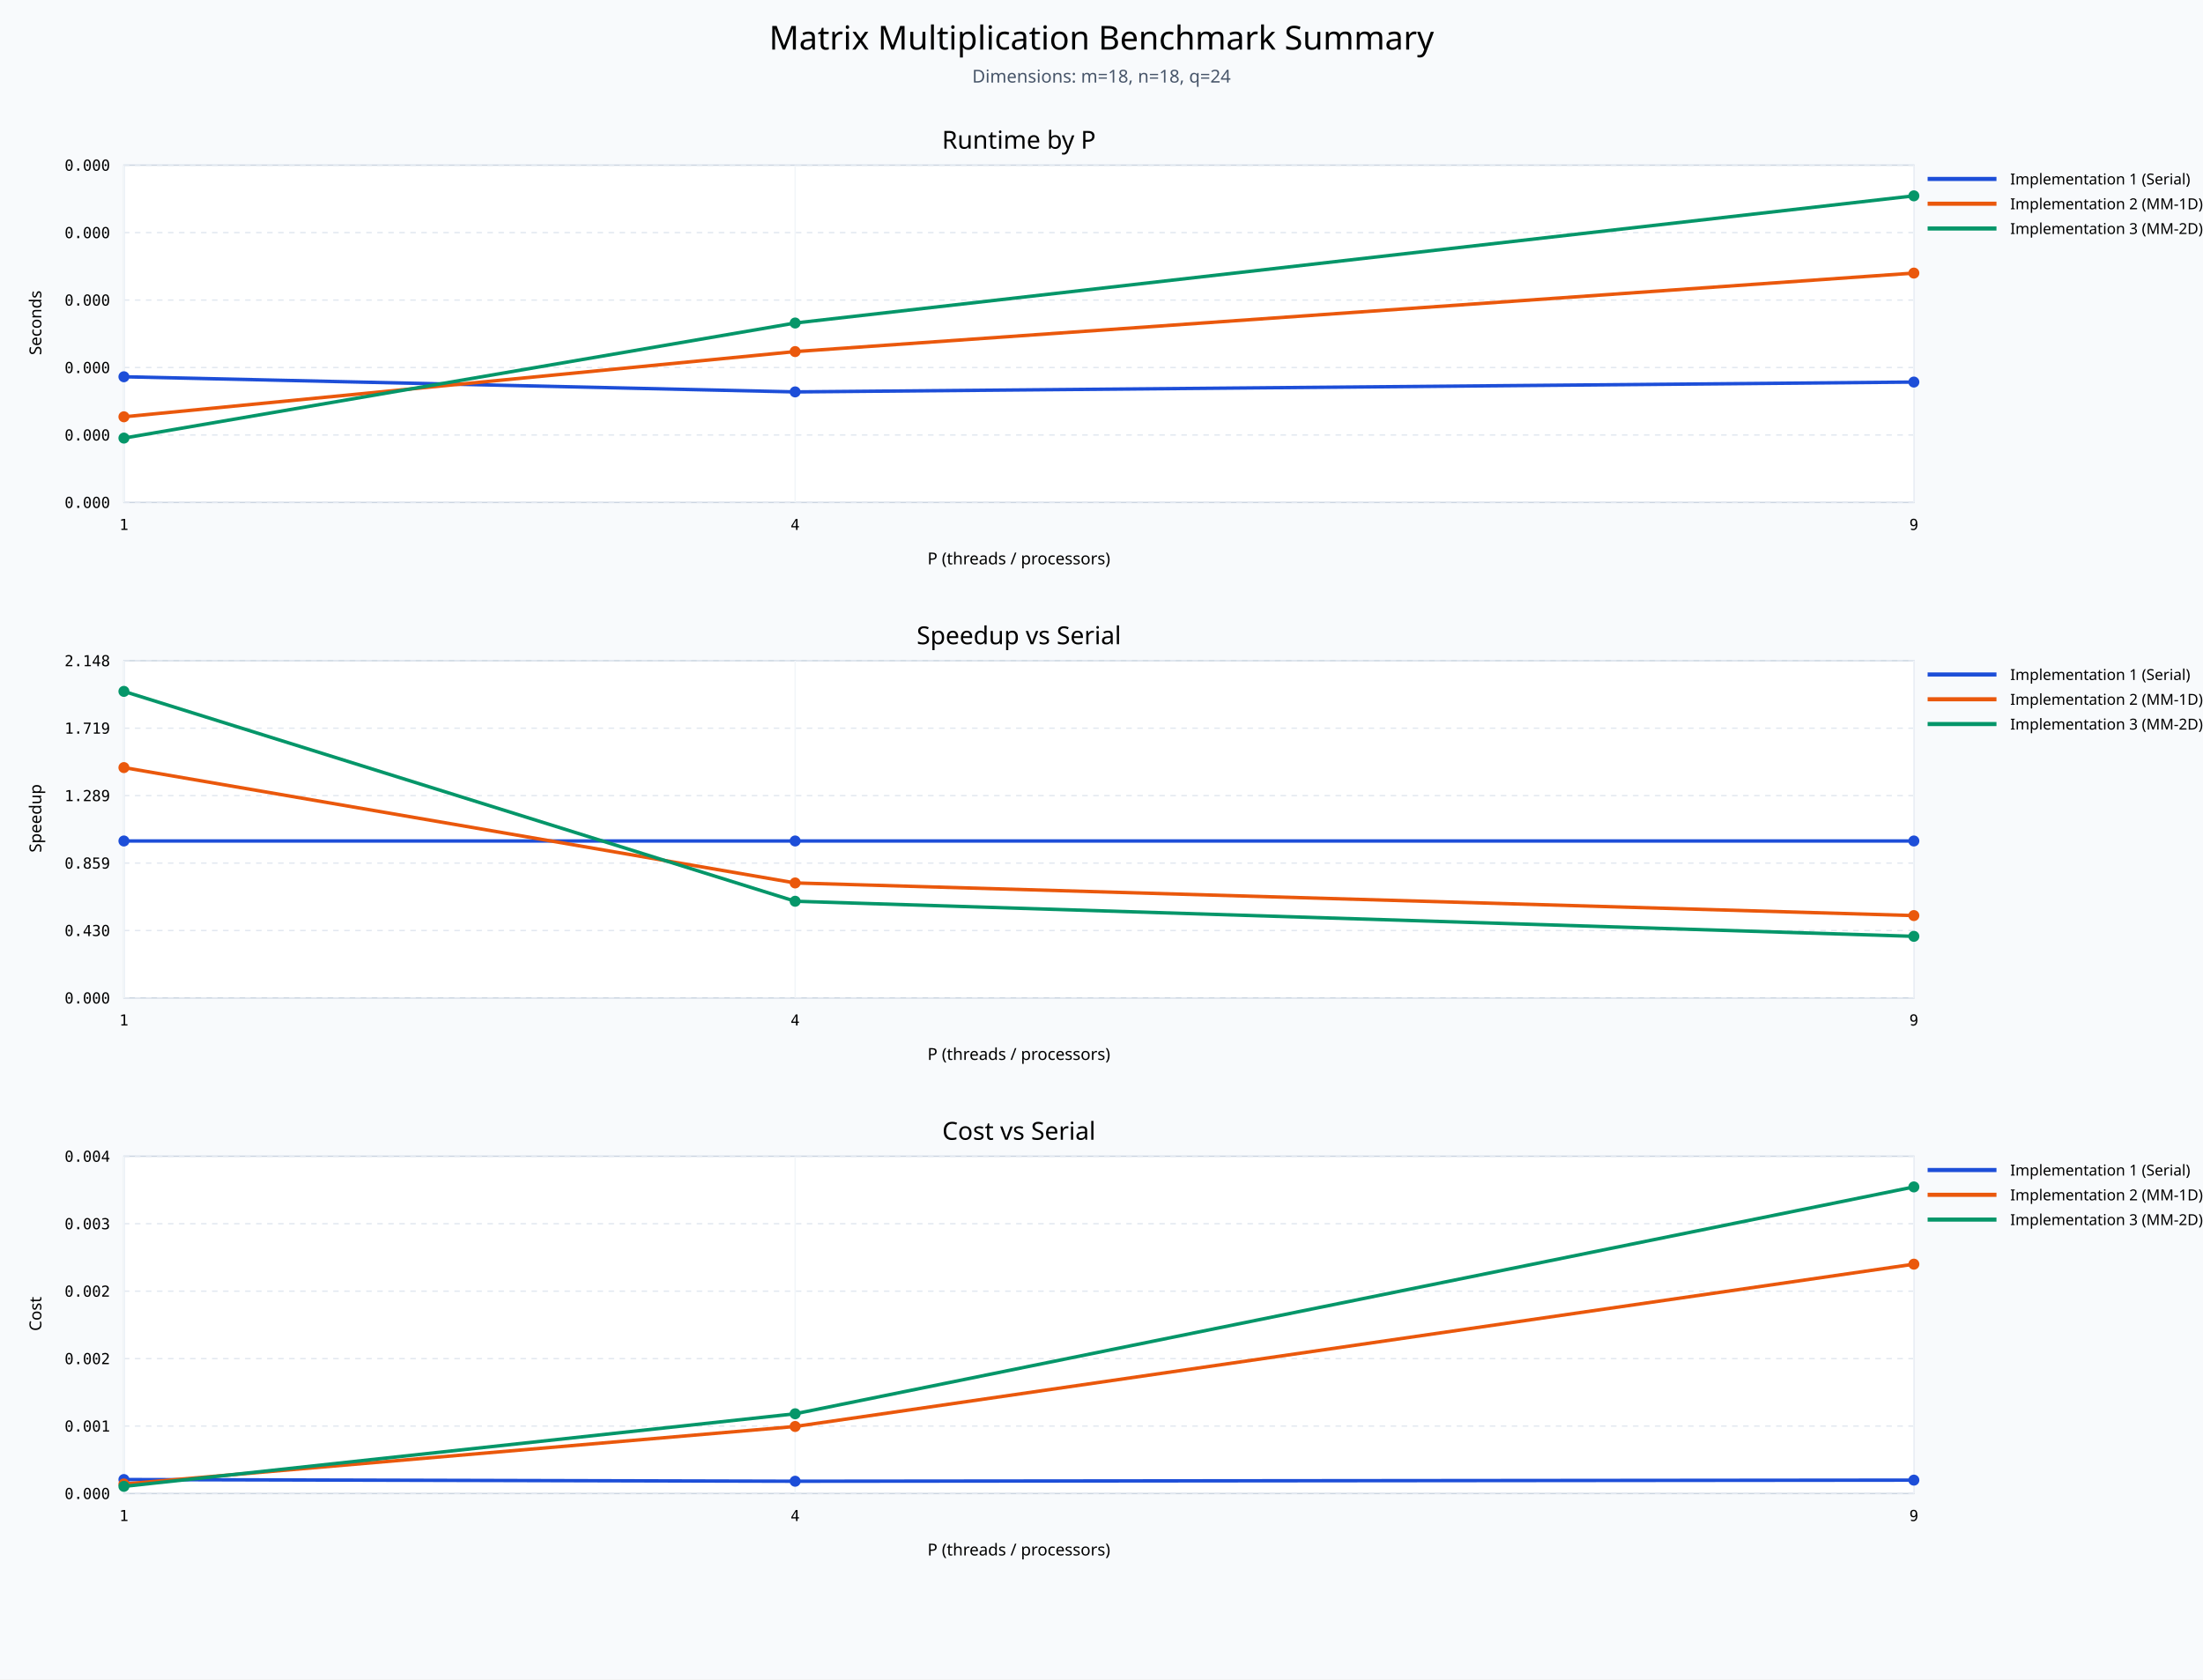
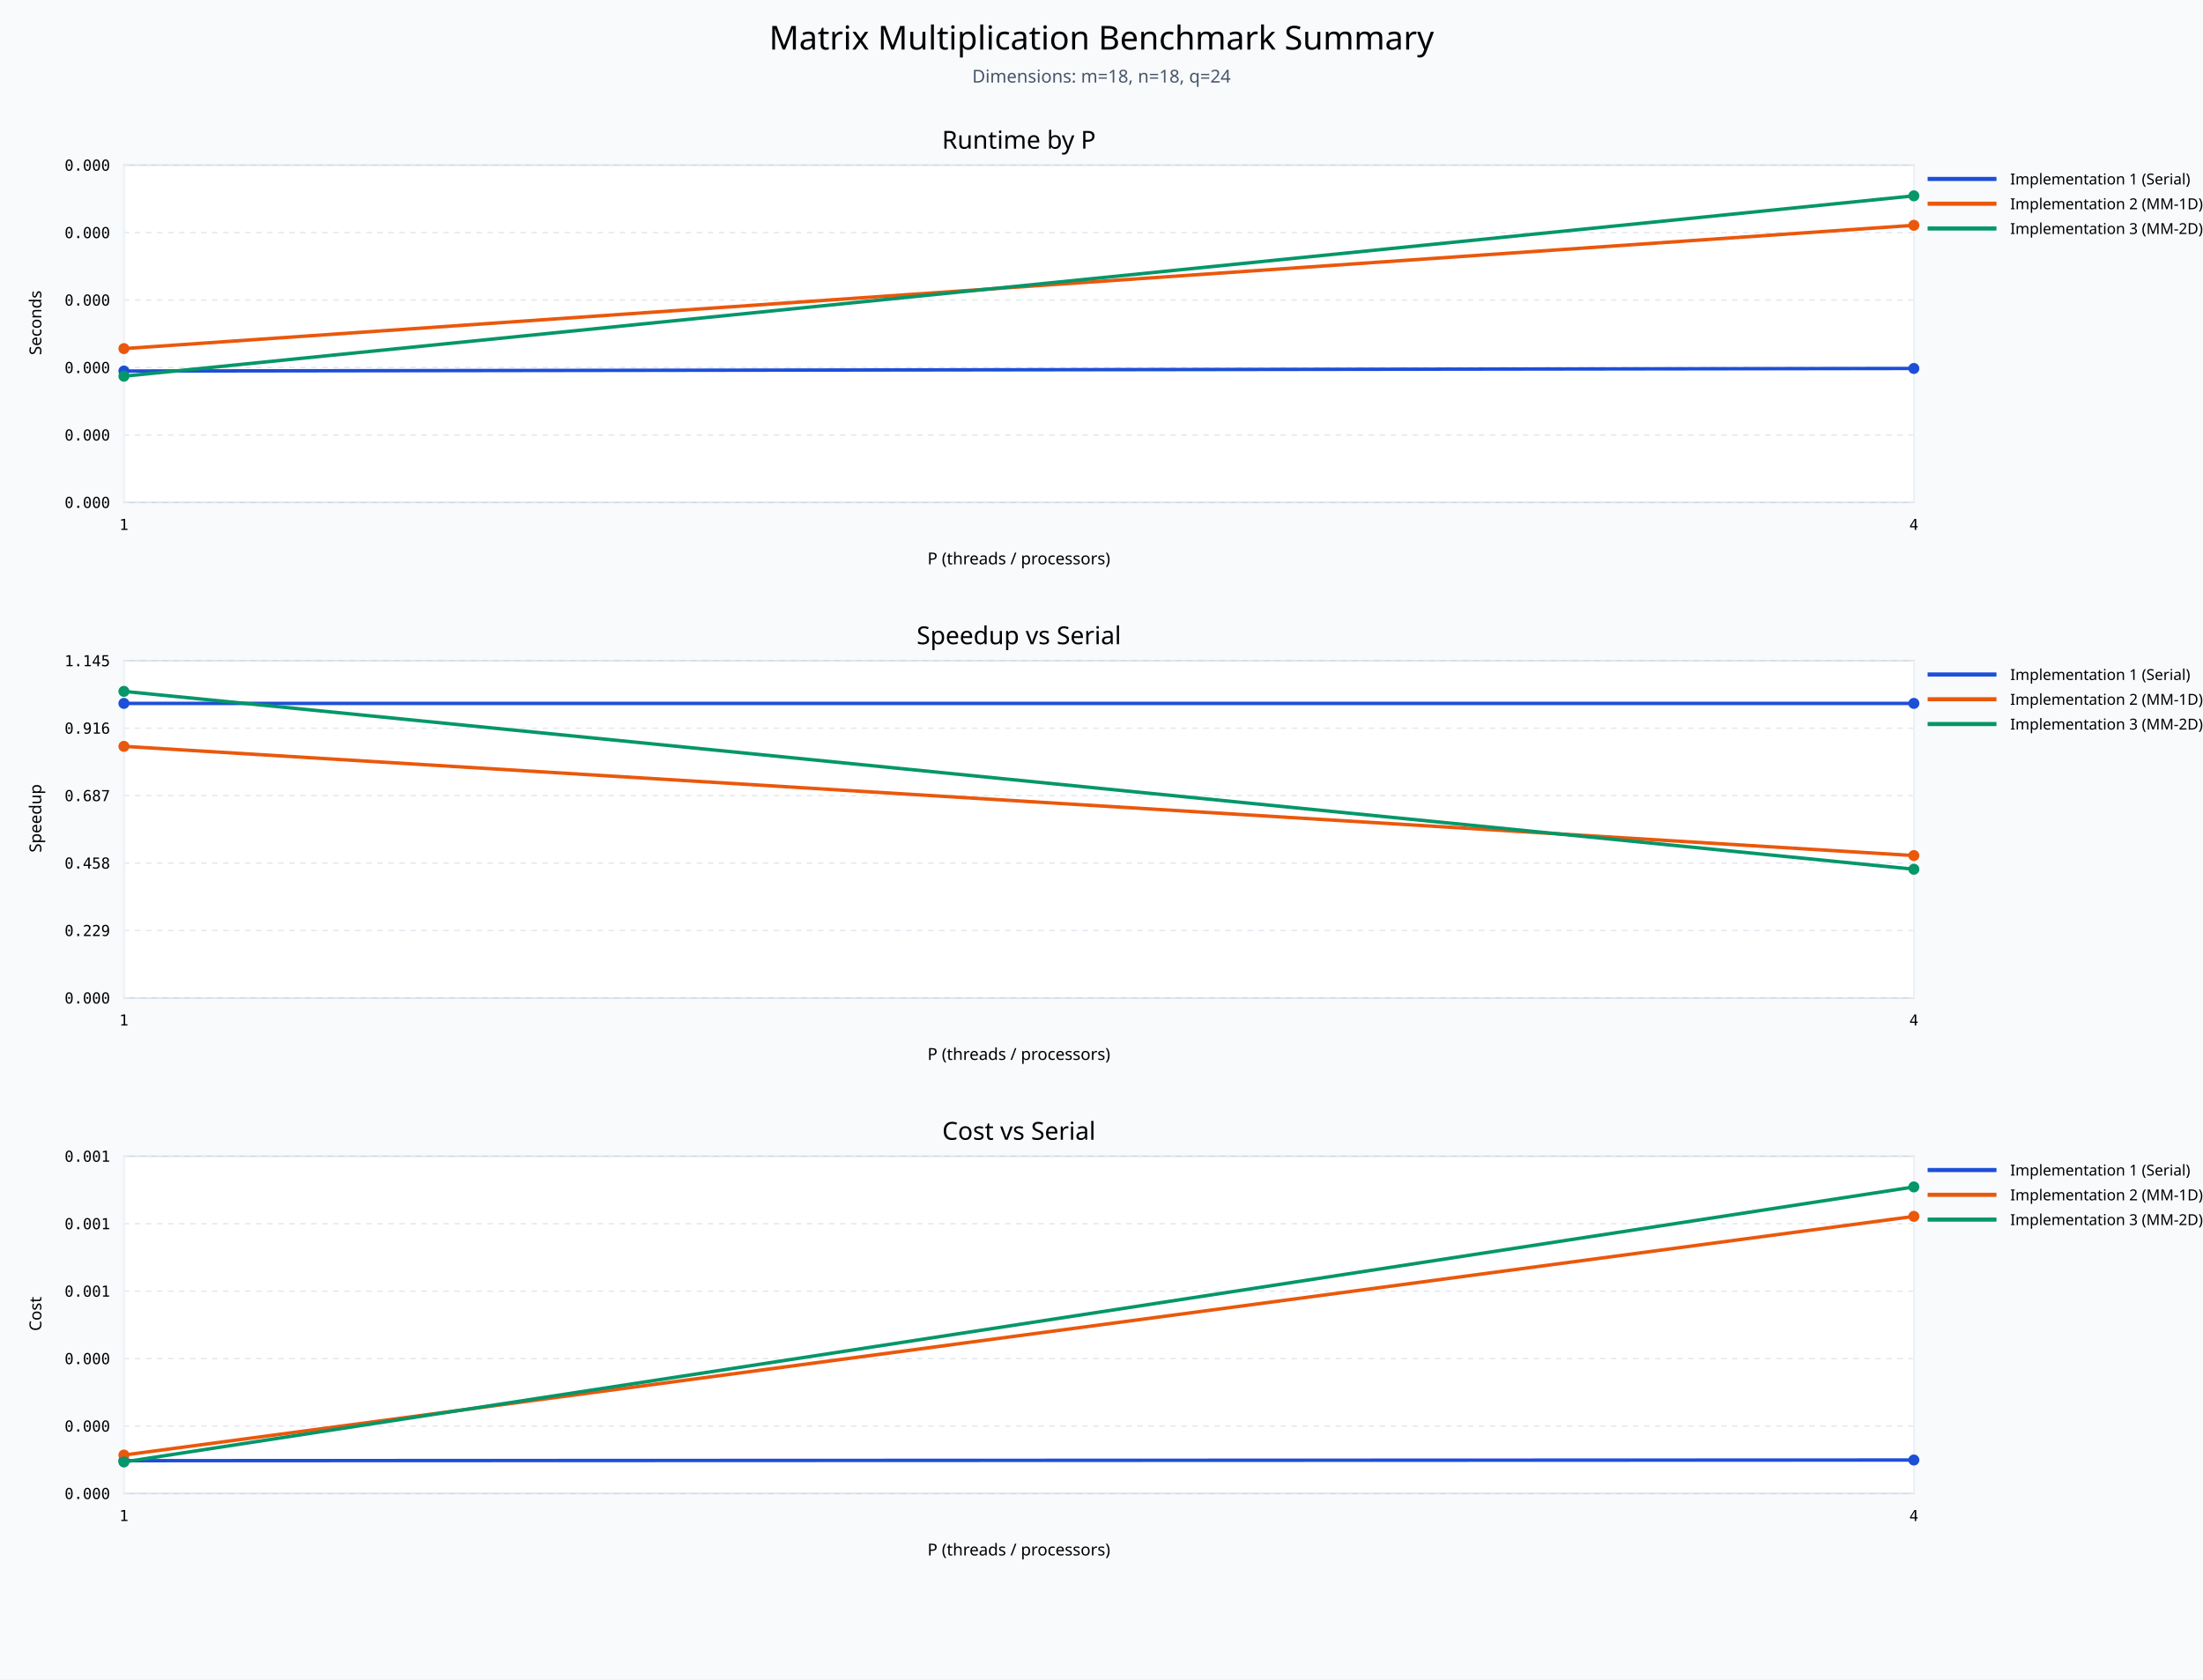
<svg xmlns="http://www.w3.org/2000/svg" width="1600" height="1220" viewBox="0 0 1600 1220">
  <rect width="100%" height="100%" fill="#f8fafc" />
  <text x="800" y="36" text-anchor="middle" font-size="24" font-family="sans-serif">Matrix Multiplication Benchmark Summary</text>
  <text x="800" y="60" text-anchor="middle" font-size="13" font-family="sans-serif" fill="#475569">Dimensions: m=18, n=18, q=24</text>
  <g>
    <text x="740" y="108" text-anchor="middle" font-size="18" font-family="sans-serif">Runtime by P</text>
    <rect x="90" y="120" width="1300" height="245" fill="#ffffff" stroke="#cbd5e1" />
    <line x1="90" y1="365" x2="1390" y2="365" stroke="#e2e8f0" stroke-dasharray="4,4" />
    <text x="80" y="369" text-anchor="end" font-size="11" font-family="monospace">0.000</text>
    <line x1="90.000" y1="316.000" x2="1390.000" y2="316.000" stroke="#e2e8f0" stroke-dasharray="4,4" />
    <text x="80.000" y="320.000" text-anchor="end" font-size="11" font-family="monospace">0.000</text>
    <line x1="90.000" y1="267.000" x2="1390.000" y2="267.000" stroke="#e2e8f0" stroke-dasharray="4,4" />
    <text x="80.000" y="271.000" text-anchor="end" font-size="11" font-family="monospace">0.000</text>
    <line x1="90.000" y1="218.000" x2="1390.000" y2="218.000" stroke="#e2e8f0" stroke-dasharray="4,4" />
    <text x="80.000" y="222.000" text-anchor="end" font-size="11" font-family="monospace">0.000</text>
    <line x1="90.000" y1="169.000" x2="1390.000" y2="169.000" stroke="#e2e8f0" stroke-dasharray="4,4" />
    <text x="80.000" y="173.000" text-anchor="end" font-size="11" font-family="monospace">0.000</text>
    <line x1="90.000" y1="120.000" x2="1390.000" y2="120.000" stroke="#e2e8f0" stroke-dasharray="4,4" />
    <text x="80.000" y="124.000" text-anchor="end" font-size="11" font-family="monospace">0.000</text>
    <line x1="90.000" y1="120.000" x2="90.000" y2="365.000" stroke="#f1f5f9" />
    <text x="90.000" y="385.000" text-anchor="middle" font-size="11" font-family="monospace">1</text>
-     <line x1="577.500" y1="120.000" x2="577.500" y2="365.000" stroke="#f1f5f9" />
-     <text x="577.500" y="385.000" text-anchor="middle" font-size="11" font-family="monospace">4</text>
    <line x1="1390.000" y1="120.000" x2="1390.000" y2="365.000" stroke="#f1f5f9" />
-     <text x="1390.000" y="385.000" text-anchor="middle" font-size="11" font-family="monospace">9</text>
+     <text x="1390.000" y="385.000" text-anchor="middle" font-size="11" font-family="monospace">4</text>
    <text x="740.000" y="410.000" text-anchor="middle" font-size="12" font-family="sans-serif">P (threads / processors)</text>
    <text x="38.000" y="242.500" transform="rotate(-90 30.000 242.500)" text-anchor="middle" font-size="12" font-family="sans-serif">Seconds</text>
-     <polyline fill="none" stroke="#1d4ed8" stroke-width="2.5" points="90,273.709 577.5,284.708 1390,277.559" />
-     <circle cx="90.000" cy="273.709" r="4" fill="#1d4ed8" />
-     <circle cx="577.500" cy="284.708" r="4" fill="#1d4ed8" />
-     <circle cx="1390.000" cy="277.559" r="4" fill="#1d4ed8" />
+     <polyline fill="none" stroke="#1d4ed8" stroke-width="2.5" points="90,269.545 1390,267.674" />
+     <circle cx="90.000" cy="269.545" r="4" fill="#1d4ed8" />
+     <circle cx="1390.000" cy="267.674" r="4" fill="#1d4ed8" />
    <line x1="1400.000" y1="130.000" x2="1450.000" y2="130.000" stroke="#1d4ed8" stroke-width="3" />
    <text x="1460.000" y="134.000" font-size="11" font-family="sans-serif">Implementation 1 (Serial)</text>
-     <polyline fill="none" stroke="#ea580c" stroke-width="2.5" points="90,302.792 577.5,255.418 1390,198.39" />
-     <circle cx="90.000" cy="302.792" r="4" fill="#ea580c" />
-     <circle cx="577.500" cy="255.418" r="4" fill="#ea580c" />
-     <circle cx="1390.000" cy="198.390" r="4" fill="#ea580c" />
+     <polyline fill="none" stroke="#ea580c" stroke-width="2.5" points="90,253.25 1390,163.665" />
+     <circle cx="90.000" cy="253.250" r="4" fill="#ea580c" />
+     <circle cx="1390.000" cy="163.665" r="4" fill="#ea580c" />
    <line x1="1400.000" y1="148.000" x2="1450.000" y2="148.000" stroke="#ea580c" stroke-width="3" />
    <text x="1460.000" y="152.000" font-size="11" font-family="sans-serif">Implementation 2 (MM-1D)</text>
-     <polyline fill="none" stroke="#059669" stroke-width="2.5" points="90,318.255 577.5,234.663 1390,142.273" />
-     <circle cx="90.000" cy="318.255" r="4" fill="#059669" />
-     <circle cx="577.500" cy="234.663" r="4" fill="#059669" />
+     <polyline fill="none" stroke="#059669" stroke-width="2.5" points="90,273.289 1390,142.273" />
+     <circle cx="90.000" cy="273.289" r="4" fill="#059669" />
    <circle cx="1390.000" cy="142.273" r="4" fill="#059669" />
    <line x1="1400.000" y1="166.000" x2="1450.000" y2="166.000" stroke="#059669" stroke-width="3" />
    <text x="1460.000" y="170.000" font-size="11" font-family="sans-serif">Implementation 3 (MM-2D)</text>
  </g>
  <g>
    <text x="740.000" y="468.000" text-anchor="middle" font-size="18" font-family="sans-serif">Speedup vs Serial</text>
    <rect x="90.000" y="480.000" width="1300.000" height="245.000" fill="#ffffff" stroke="#cbd5e1" />
    <line x1="90.000" y1="725.000" x2="1390.000" y2="725.000" stroke="#e2e8f0" stroke-dasharray="4,4" />
    <text x="80.000" y="729.000" text-anchor="end" font-size="11" font-family="monospace">0.000</text>
    <line x1="90.000" y1="676.000" x2="1390.000" y2="676.000" stroke="#e2e8f0" stroke-dasharray="4,4" />
-     <text x="80.000" y="680.000" text-anchor="end" font-size="11" font-family="monospace">0.430</text>
+     <text x="80.000" y="680.000" text-anchor="end" font-size="11" font-family="monospace">0.229</text>
    <line x1="90.000" y1="627.000" x2="1390.000" y2="627.000" stroke="#e2e8f0" stroke-dasharray="4,4" />
-     <text x="80.000" y="631.000" text-anchor="end" font-size="11" font-family="monospace">0.859</text>
+     <text x="80.000" y="631.000" text-anchor="end" font-size="11" font-family="monospace">0.458</text>
    <line x1="90.000" y1="578.000" x2="1390.000" y2="578.000" stroke="#e2e8f0" stroke-dasharray="4,4" />
-     <text x="80.000" y="582.000" text-anchor="end" font-size="11" font-family="monospace">1.289</text>
+     <text x="80.000" y="582.000" text-anchor="end" font-size="11" font-family="monospace">0.687</text>
    <line x1="90.000" y1="529.000" x2="1390.000" y2="529.000" stroke="#e2e8f0" stroke-dasharray="4,4" />
-     <text x="80.000" y="533.000" text-anchor="end" font-size="11" font-family="monospace">1.719</text>
+     <text x="80.000" y="533.000" text-anchor="end" font-size="11" font-family="monospace">0.916</text>
    <line x1="90.000" y1="480.000" x2="1390.000" y2="480.000" stroke="#e2e8f0" stroke-dasharray="4,4" />
-     <text x="80.000" y="484.000" text-anchor="end" font-size="11" font-family="monospace">2.148</text>
+     <text x="80.000" y="484.000" text-anchor="end" font-size="11" font-family="monospace">1.145</text>
    <line x1="90.000" y1="480.000" x2="90.000" y2="725.000" stroke="#f1f5f9" />
    <text x="90.000" y="745.000" text-anchor="middle" font-size="11" font-family="monospace">1</text>
-     <line x1="577.500" y1="480.000" x2="577.500" y2="725.000" stroke="#f1f5f9" />
-     <text x="577.500" y="745.000" text-anchor="middle" font-size="11" font-family="monospace">4</text>
    <line x1="1390.000" y1="480.000" x2="1390.000" y2="725.000" stroke="#f1f5f9" />
-     <text x="1390.000" y="745.000" text-anchor="middle" font-size="11" font-family="monospace">9</text>
+     <text x="1390.000" y="745.000" text-anchor="middle" font-size="11" font-family="monospace">4</text>
    <text x="740.000" y="770.000" text-anchor="middle" font-size="12" font-family="sans-serif">P (threads / processors)</text>
    <text x="38.000" y="602.500" transform="rotate(-90 30.000 602.500)" text-anchor="middle" font-size="12" font-family="sans-serif">Speedup</text>
-     <polyline fill="none" stroke="#1d4ed8" stroke-width="2.5" points="90,610.953 577.5,610.953 1390,610.953" />
-     <circle cx="90.000" cy="610.953" r="4" fill="#1d4ed8" />
-     <circle cx="577.500" cy="610.953" r="4" fill="#1d4ed8" />
-     <circle cx="1390.000" cy="610.953" r="4" fill="#1d4ed8" />
+     <polyline fill="none" stroke="#1d4ed8" stroke-width="2.5" points="90,511.007 1390,511.007" />
+     <circle cx="90.000" cy="511.007" r="4" fill="#1d4ed8" />
+     <circle cx="1390.000" cy="511.007" r="4" fill="#1d4ed8" />
    <line x1="1400.000" y1="490.000" x2="1450.000" y2="490.000" stroke="#1d4ed8" stroke-width="3" />
    <text x="1460.000" y="494.000" font-size="11" font-family="sans-serif">Implementation 1 (Serial)</text>
-     <polyline fill="none" stroke="#ea580c" stroke-width="2.5" points="90,557.635 577.5,641.437 1390,665.145" />
-     <circle cx="90.000" cy="557.635" r="4" fill="#ea580c" />
-     <circle cx="577.500" cy="641.437" r="4" fill="#ea580c" />
-     <circle cx="1390.000" cy="665.145" r="4" fill="#ea580c" />
+     <polyline fill="none" stroke="#ea580c" stroke-width="2.5" points="90,542.212 1390,621.555" />
+     <circle cx="90.000" cy="542.212" r="4" fill="#ea580c" />
+     <circle cx="1390.000" cy="621.555" r="4" fill="#ea580c" />
    <line x1="1400.000" y1="508.000" x2="1450.000" y2="508.000" stroke="#ea580c" stroke-width="3" />
    <text x="1460.000" y="512.000" font-size="11" font-family="sans-serif">Implementation 2 (MM-1D)</text>
-     <polyline fill="none" stroke="#059669" stroke-width="2.5" points="90,502.273 577.5,654.743 1390,680.226" />
+     <polyline fill="none" stroke="#059669" stroke-width="2.5" points="90,502.273 1390,631.491" />
    <circle cx="90.000" cy="502.273" r="4" fill="#059669" />
-     <circle cx="577.500" cy="654.743" r="4" fill="#059669" />
-     <circle cx="1390.000" cy="680.226" r="4" fill="#059669" />
+     <circle cx="1390.000" cy="631.491" r="4" fill="#059669" />
    <line x1="1400.000" y1="526.000" x2="1450.000" y2="526.000" stroke="#059669" stroke-width="3" />
    <text x="1460.000" y="530.000" font-size="11" font-family="sans-serif">Implementation 3 (MM-2D)</text>
  </g>
  <g>
    <text x="740.000" y="828.000" text-anchor="middle" font-size="18" font-family="sans-serif">Cost vs Serial</text>
    <rect x="90.000" y="840.000" width="1300.000" height="245.000" fill="#ffffff" stroke="#cbd5e1" />
    <line x1="90.000" y1="1085.000" x2="1390.000" y2="1085.000" stroke="#e2e8f0" stroke-dasharray="4,4" />
    <text x="80.000" y="1089.000" text-anchor="end" font-size="11" font-family="monospace">0.000</text>
    <line x1="90.000" y1="1036.000" x2="1390.000" y2="1036.000" stroke="#e2e8f0" stroke-dasharray="4,4" />
-     <text x="80.000" y="1040.000" text-anchor="end" font-size="11" font-family="monospace">0.001</text>
+     <text x="80.000" y="1040.000" text-anchor="end" font-size="11" font-family="monospace">0.000</text>
    <line x1="90.000" y1="987.000" x2="1390.000" y2="987.000" stroke="#e2e8f0" stroke-dasharray="4,4" />
-     <text x="80.000" y="991.000" text-anchor="end" font-size="11" font-family="monospace">0.002</text>
+     <text x="80.000" y="991.000" text-anchor="end" font-size="11" font-family="monospace">0.000</text>
    <line x1="90.000" y1="938.000" x2="1390.000" y2="938.000" stroke="#e2e8f0" stroke-dasharray="4,4" />
-     <text x="80.000" y="942.000" text-anchor="end" font-size="11" font-family="monospace">0.002</text>
+     <text x="80.000" y="942.000" text-anchor="end" font-size="11" font-family="monospace">0.001</text>
    <line x1="90.000" y1="889.000" x2="1390.000" y2="889.000" stroke="#e2e8f0" stroke-dasharray="4,4" />
-     <text x="80.000" y="893.000" text-anchor="end" font-size="11" font-family="monospace">0.003</text>
+     <text x="80.000" y="893.000" text-anchor="end" font-size="11" font-family="monospace">0.001</text>
    <line x1="90.000" y1="840.000" x2="1390.000" y2="840.000" stroke="#e2e8f0" stroke-dasharray="4,4" />
-     <text x="80.000" y="844.000" text-anchor="end" font-size="11" font-family="monospace">0.004</text>
+     <text x="80.000" y="844.000" text-anchor="end" font-size="11" font-family="monospace">0.001</text>
    <line x1="90.000" y1="840.000" x2="90.000" y2="1085.000" stroke="#f1f5f9" />
    <text x="90.000" y="1105.000" text-anchor="middle" font-size="11" font-family="monospace">1</text>
-     <line x1="577.500" y1="840.000" x2="577.500" y2="1085.000" stroke="#f1f5f9" />
-     <text x="577.500" y="1105.000" text-anchor="middle" font-size="11" font-family="monospace">4</text>
    <line x1="1390.000" y1="840.000" x2="1390.000" y2="1085.000" stroke="#f1f5f9" />
-     <text x="1390.000" y="1105.000" text-anchor="middle" font-size="11" font-family="monospace">9</text>
+     <text x="1390.000" y="1105.000" text-anchor="middle" font-size="11" font-family="monospace">4</text>
    <text x="740.000" y="1130.000" text-anchor="middle" font-size="12" font-family="sans-serif">P (threads / processors)</text>
    <text x="38.000" y="962.500" transform="rotate(-90 30.000 962.500)" text-anchor="middle" font-size="12" font-family="sans-serif">Cost</text>
-     <polyline fill="none" stroke="#1d4ed8" stroke-width="2.5" points="90,1074.86 577.5,1076.08 1390,1075.28" />
-     <circle cx="90.000" cy="1074.857" r="4" fill="#1d4ed8" />
-     <circle cx="577.500" cy="1076.079" r="4" fill="#1d4ed8" />
-     <circle cx="1390.000" cy="1075.284" r="4" fill="#1d4ed8" />
+     <polyline fill="none" stroke="#1d4ed8" stroke-width="2.5" points="90,1061.14 1390,1060.67" />
+     <circle cx="90.000" cy="1061.136" r="4" fill="#1d4ed8" />
+     <circle cx="1390.000" cy="1060.668" r="4" fill="#1d4ed8" />
    <line x1="1400.000" y1="850.000" x2="1450.000" y2="850.000" stroke="#1d4ed8" stroke-width="3" />
    <text x="1460.000" y="854.000" font-size="11" font-family="sans-serif">Implementation 1 (Serial)</text>
-     <polyline fill="none" stroke="#ea580c" stroke-width="2.5" points="90,1078.09 577.5,1036.3 1390,918.39" />
-     <circle cx="90.000" cy="1078.088" r="4" fill="#ea580c" />
-     <circle cx="577.500" cy="1036.297" r="4" fill="#ea580c" />
-     <circle cx="1390.000" cy="918.390" r="4" fill="#ea580c" />
+     <polyline fill="none" stroke="#ea580c" stroke-width="2.5" points="90,1057.06 1390,883.665" />
+     <circle cx="90.000" cy="1057.062" r="4" fill="#ea580c" />
+     <circle cx="1390.000" cy="883.665" r="4" fill="#ea580c" />
    <line x1="1400.000" y1="868.000" x2="1450.000" y2="868.000" stroke="#ea580c" stroke-width="3" />
    <text x="1460.000" y="872.000" font-size="11" font-family="sans-serif">Implementation 2 (MM-1D)</text>
-     <polyline fill="none" stroke="#059669" stroke-width="2.5" points="90,1079.81 577.5,1027.07 1390,862.273" />
-     <circle cx="90.000" cy="1079.806" r="4" fill="#059669" />
-     <circle cx="577.500" cy="1027.073" r="4" fill="#059669" />
+     <polyline fill="none" stroke="#059669" stroke-width="2.5" points="90,1062.07 1390,862.273" />
+     <circle cx="90.000" cy="1062.072" r="4" fill="#059669" />
    <circle cx="1390.000" cy="862.273" r="4" fill="#059669" />
    <line x1="1400.000" y1="886.000" x2="1450.000" y2="886.000" stroke="#059669" stroke-width="3" />
    <text x="1460.000" y="890.000" font-size="11" font-family="sans-serif">Implementation 3 (MM-2D)</text>
  </g>
</svg>
